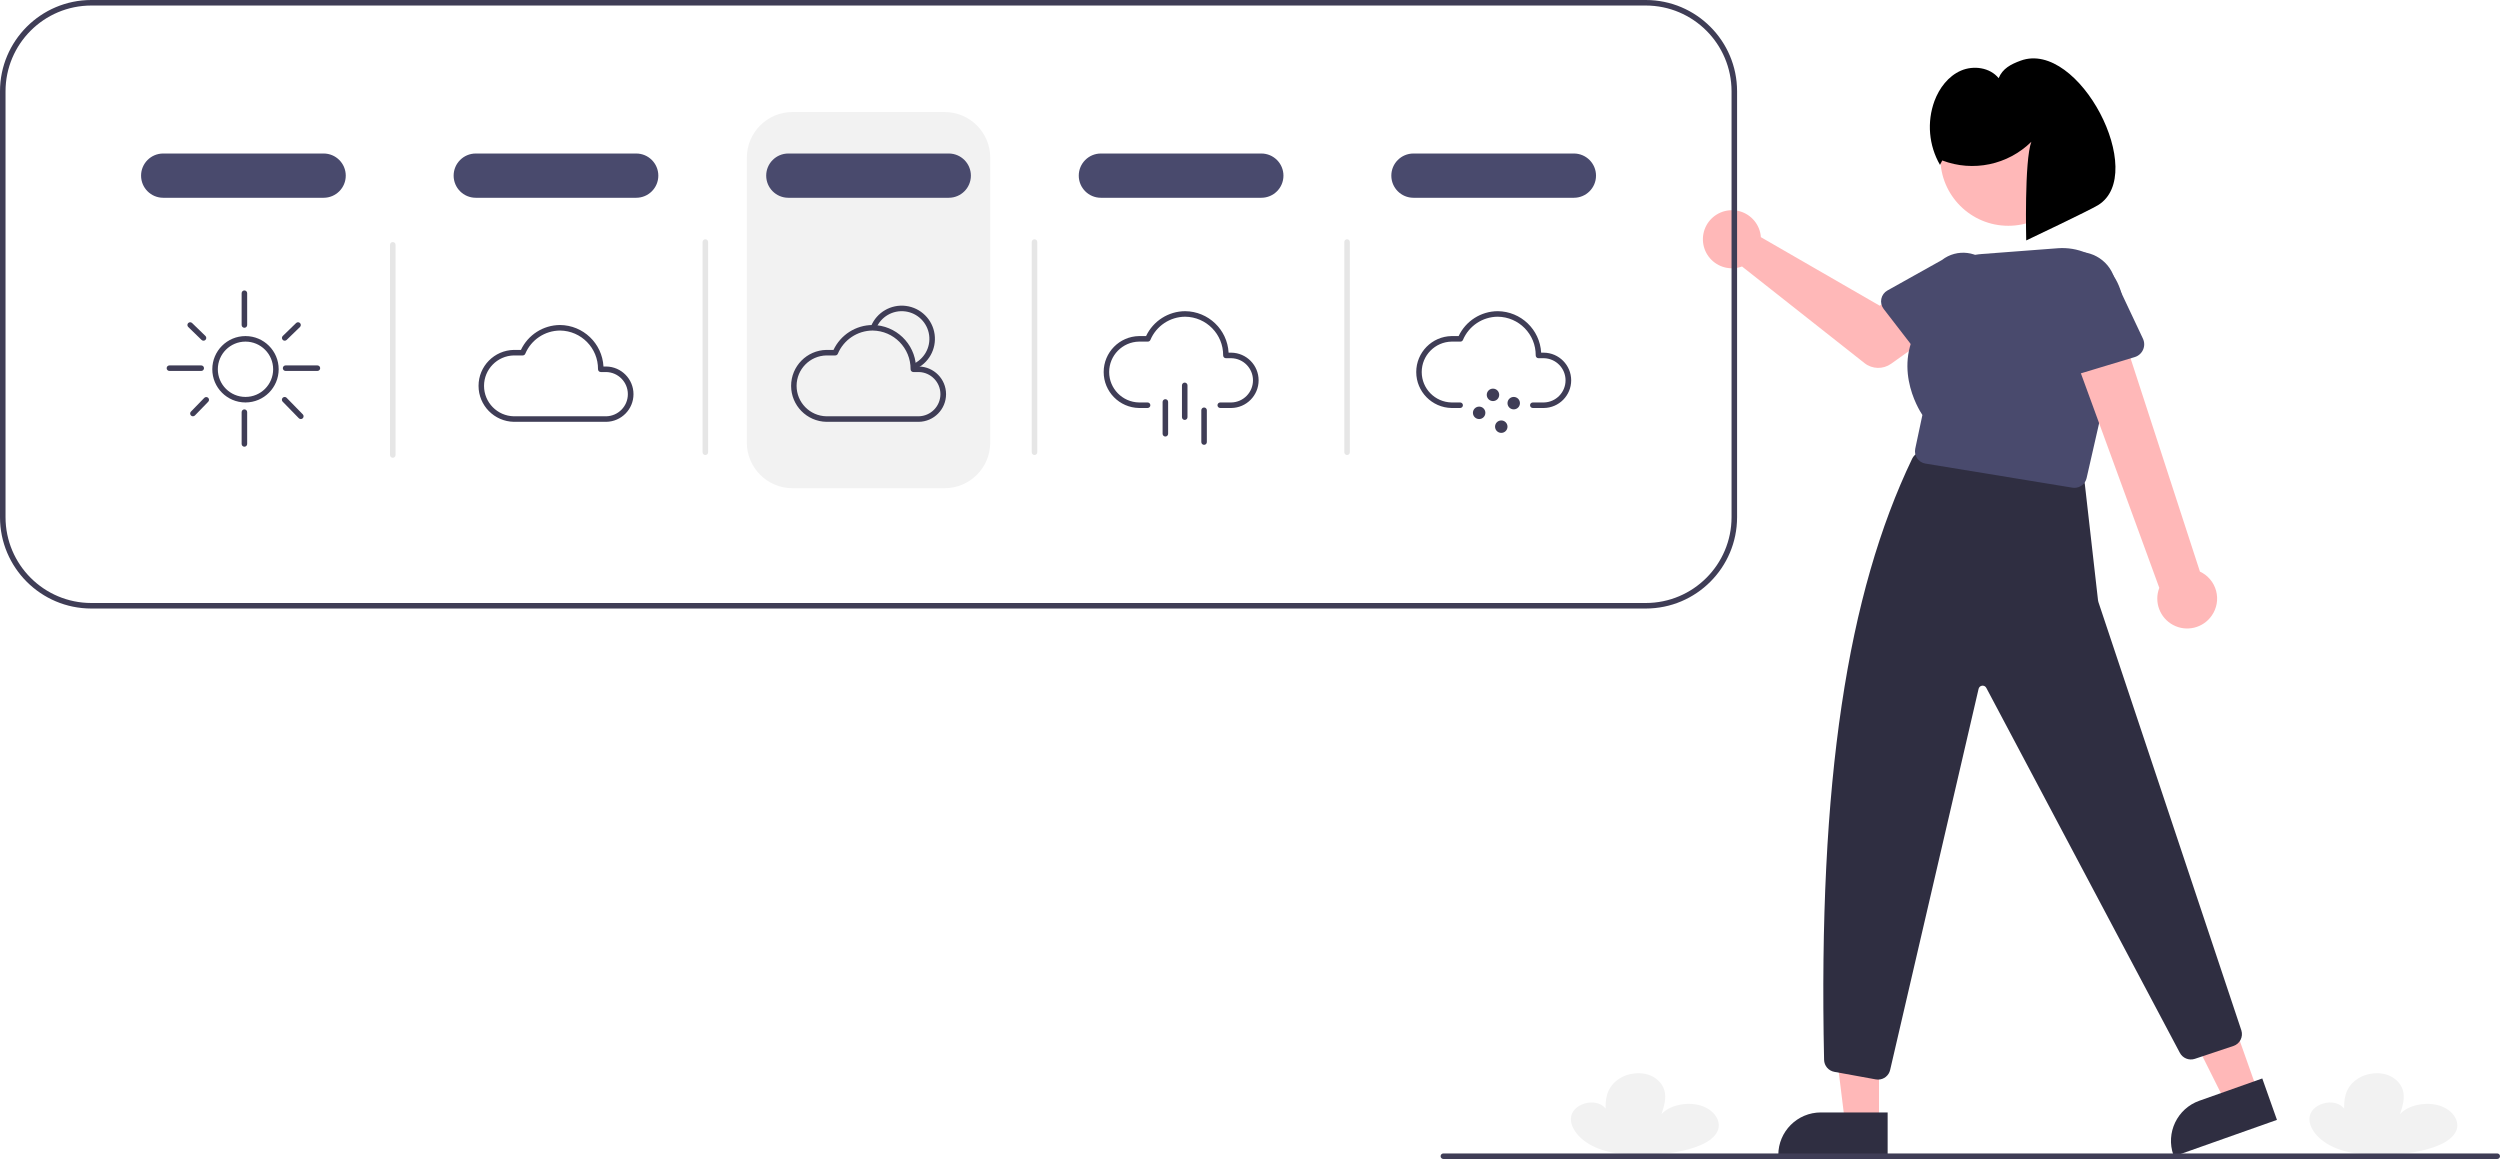
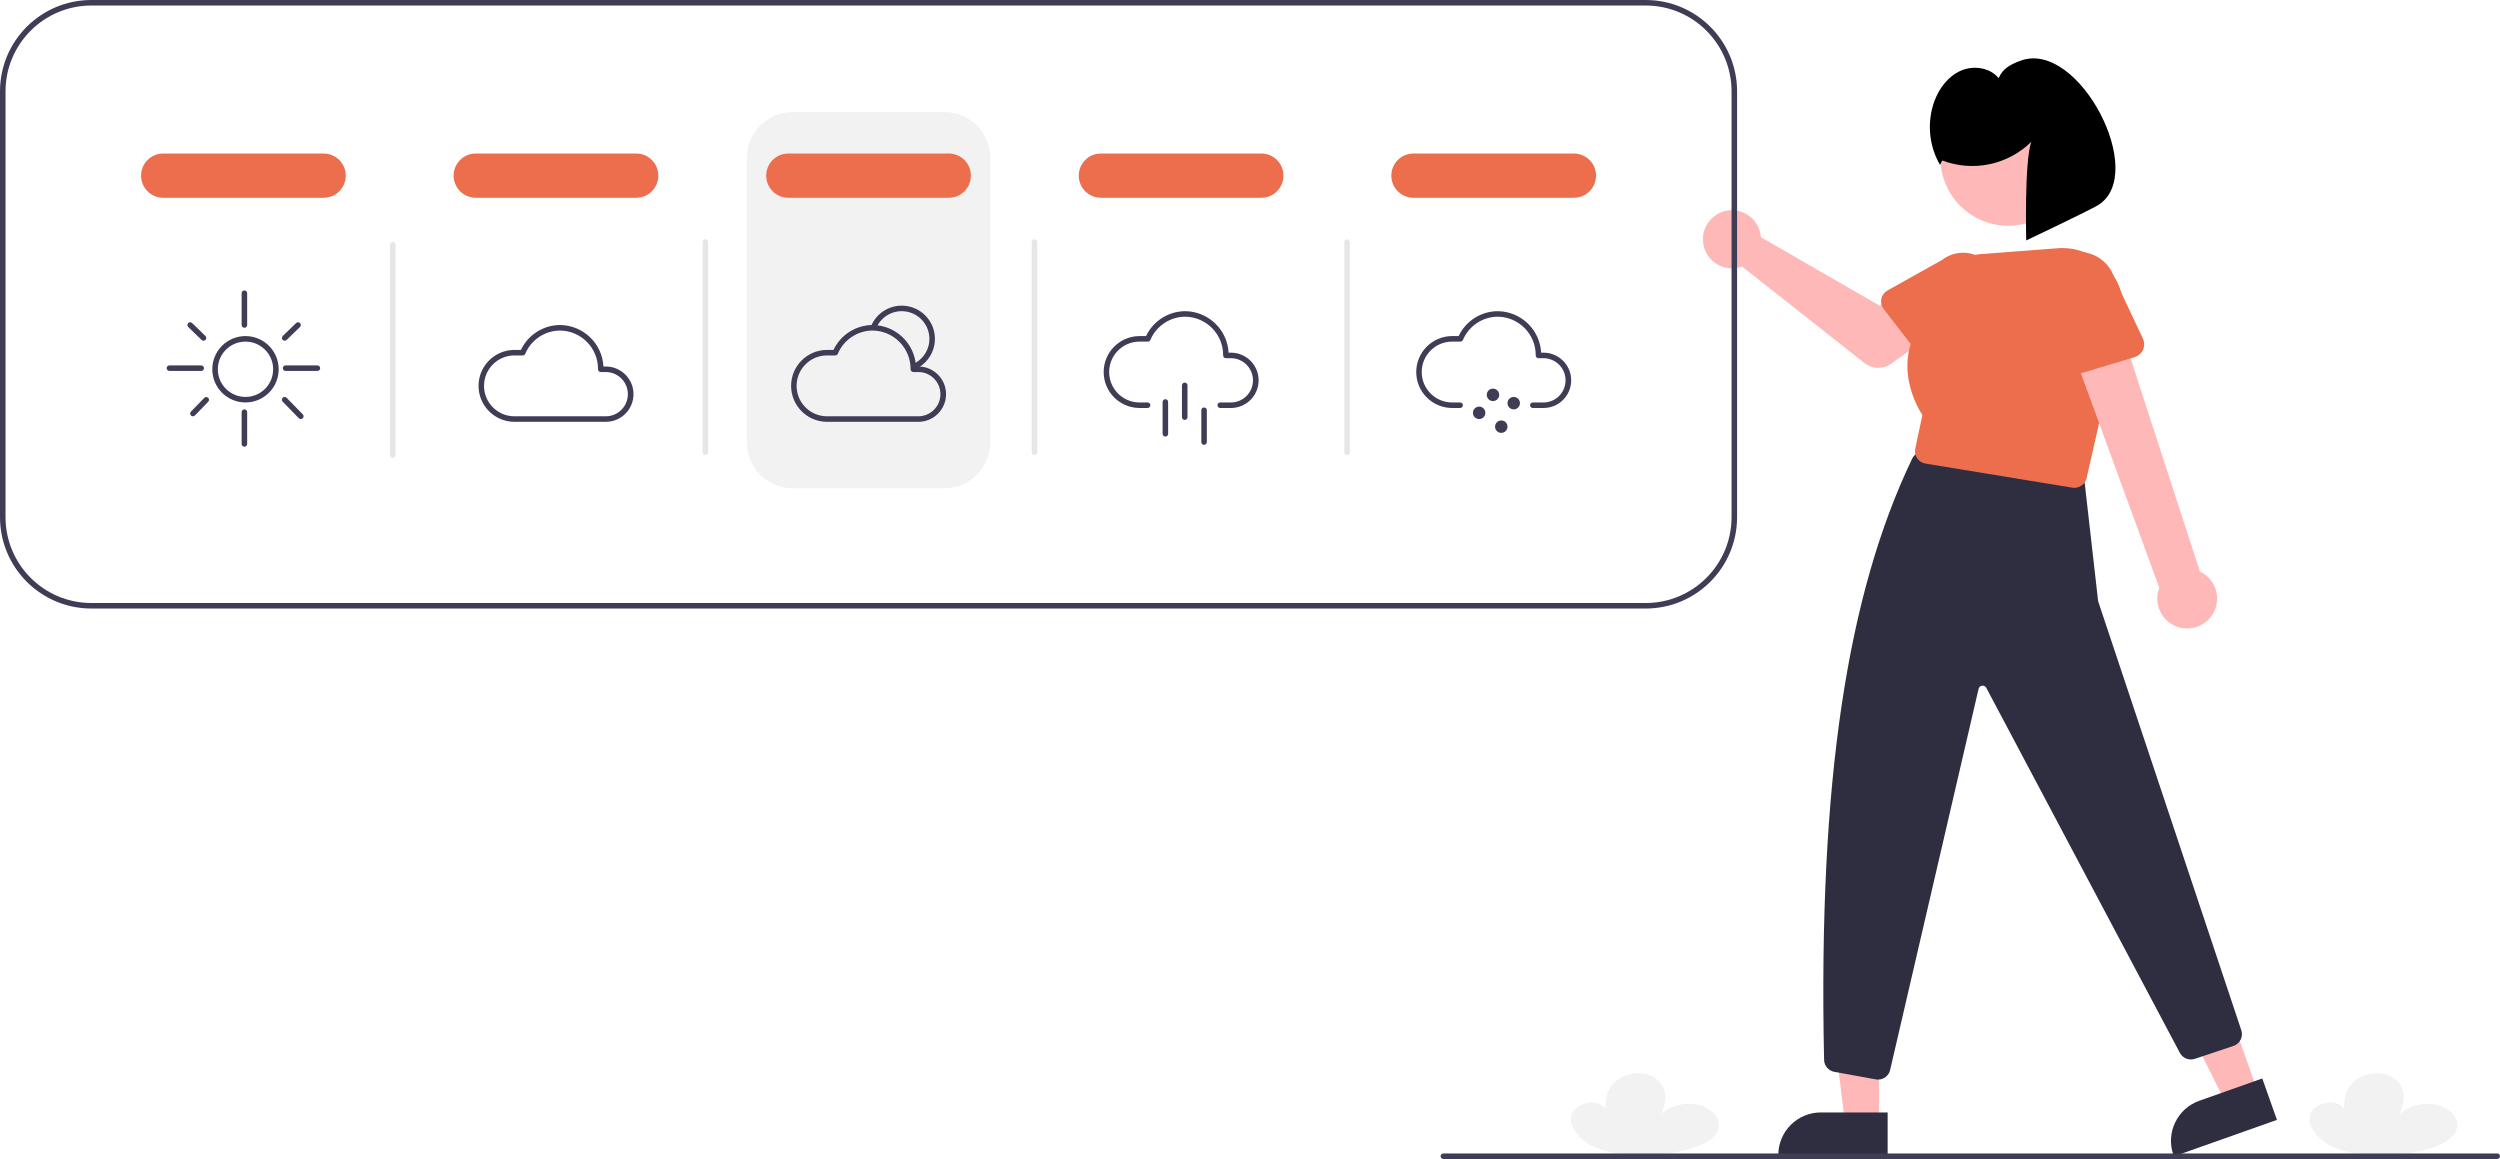
<svg xmlns="http://www.w3.org/2000/svg" data-name="Layer 1" width="903.815" height="419" viewBox="0 0 903.815 419">
  <path d="M1002.298,657.635c-7.669-.318-14.655-3.413-17.816-8.208q-.222-.337-.418-.683c-1.154-2.043-1.514-4.392-.253-6.405s4.413-3.542,7.579-3.225,5.636,2.842,4.326,4.84c-.293-4.038-.532-8.281,2.724-11.796a11.897,11.897,0,0,1,6.665-3.445c6.56-1.154,10.916,2.555,11.788,6.301.644,2.765-.246,5.577-1.131,8.311,2.728-3.226,9.218-4.662,14.187-3.138s7.727,5.794,6.029,9.337c-2,4.173-8.669,6.33-14.863,7.47C1016.002,657.935,1008.333,657.885,1002.298,657.635Z" transform="translate(-148.0925 -240.5)" fill="#f2f2f2" />
  <path d="M735.298,657.635c-7.669-.318-14.655-3.413-17.816-8.208q-.222-.337-.418-.683c-1.154-2.043-1.514-4.392-.253-6.405s4.413-3.542,7.579-3.225,5.636,2.842,4.326,4.84c-.293-4.038-.532-8.281,2.724-11.796a11.897,11.897,0,0,1,6.665-3.445c6.56-1.154,10.916,2.555,11.788,6.301.644,2.765-.246,5.577-1.131,8.311,2.728-3.226,9.218-4.662,14.187-3.138s7.727,5.794,6.029,9.337c-2,4.173-8.669,6.33-14.863,7.47C749.002,657.935,741.333,657.885,735.298,657.635Z" transform="translate(-148.0925 -240.5)" fill="#f2f2f2" />
  <path d="M489.592,417h-55a16.519,16.519,0,0,1-16.5-16.5v-103a16.519,16.519,0,0,1,16.5-16.5h55a16.519,16.519,0,0,1,16.5,16.5v103A16.519,16.519,0,0,1,489.592,417Z" transform="translate(-148.0925 -240.5)" fill="#f2f2f2" />
  <polygon points="679.306 406.177 667.047 406.177 661.214 358.889 679.308 358.89 679.306 406.177" fill="#ffb8b8" />
  <path d="M830.525,658.562l-39.531-.001v-.5a15.386,15.386,0,0,1,15.386-15.386h.001l24.144.001Z" transform="translate(-148.0925 -240.5)" fill="#2f2e41" />
  <polygon points="816.262 394.707 804.705 398.799 783.42 356.172 800.476 350.132 816.262 394.707" fill="#ffb8b8" />
  <path d="M971.269,645.365l-37.263,13.196-.167-.471a15.386,15.386,0,0,1,9.367-19.64l.001-0,22.759-8.06Z" transform="translate(-148.0925 -240.5)" fill="#2f2e41" />
  <path d="M827.057,630.8a4.613,4.613,0,0,1-.82-.074l-14.992-2.726a4.521,4.521,0,0,1-3.698-4.337c-2.179-100.914,8.535-168.729,31.843-217.336a4.473,4.473,0,0,1,4.691-2.481l53.912,7.783a4.505,4.505,0,0,1,3.828,3.947l4.754,41.903a3.546,3.546,0,0,0,.142.666l51.689,154.869a4.519,4.519,0,0,1-2.866,5.631L941.572,623.302a4.523,4.523,0,0,1-5.448-2.257L866.206,489.208a1.5,1.5,0,0,0-2.807.35L831.438,627.263A4.482,4.482,0,0,1,827.057,630.8Z" transform="translate(-148.0925 -240.5)" fill="#2f2e41" />
  <path d="M784.45,324.597a10.527,10.527,0,0,1,.239,1.64l42.957,24.782,10.441-6.011L849.219,359.581,831.769,372.018a8,8,0,0,1-9.598-.234L777.874,336.839a10.497,10.497,0,1,1,6.576-12.241Z" transform="translate(-148.0925 -240.5)" fill="#ffb8b8" />
-   <path d="M828.237,348.542a4.495,4.495,0,0,1,2.211-3.025l19.713-11.023a12.497,12.497,0,0,1,15.327,19.744l-15.717,16.321a4.5,4.5,0,0,1-6.804-.373l-13.884-17.994A4.495,4.495,0,0,1,828.237,348.542Z" transform="translate(-148.0925 -240.5)" fill="#494a6d" />
+   <path d="M828.237,348.542a4.495,4.495,0,0,1,2.211-3.025l19.713-11.023a12.497,12.497,0,0,1,15.327,19.744l-15.717,16.321a4.5,4.5,0,0,1-6.804-.373l-13.884-17.994A4.495,4.495,0,0,1,828.237,348.542Z" transform="translate(-148.0925 -240.5)" fill="#ec6e4c" />
  <circle cx="726.05" cy="57.066" r="24.561" fill="#ffb8b8" />
-   <path d="M898.059,416.868a4.5,4.5,0,0,1-.728-.06L844.177,408.095a4.5,4.5,0,0,1-3.674-5.374l2.586-12.191c-1.324-1.975-12.103-19.146,1.026-35.274a22.01,22.01,0,0,1,20.433-22.922l27.469-2.087a22.127,22.127,0,0,1,23.022,27.885l-12.593,55.237A4.51,4.51,0,0,1,898.059,416.868Z" transform="translate(-148.0925 -240.5)" fill="#494a6d" />
+   <path d="M898.059,416.868a4.5,4.5,0,0,1-.728-.06L844.177,408.095a4.5,4.5,0,0,1-3.674-5.374l2.586-12.191c-1.324-1.975-12.103-19.146,1.026-35.274a22.01,22.01,0,0,1,20.433-22.922l27.469-2.087a22.127,22.127,0,0,1,23.022,27.885l-12.593,55.237A4.51,4.51,0,0,1,898.059,416.868Z" transform="translate(-148.0925 -240.5)" fill="#ec6e4c" />
  <path d="M947.695,463.058a10.743,10.743,0,0,0-4.27-15.91L913.161,354.102l-17.538,8.322,33.113,90.599a10.801,10.801,0,0,0,18.959,10.036Z" transform="translate(-148.0925 -240.5)" fill="#ffb8b8" />
-   <path d="M919.855,369.593l-23.288,7.035a4.817,4.817,0,0,1-6.158-3.909l-3.535-23.995A13.377,13.377,0,0,1,912.507,341.063l10.312,21.866a4.817,4.817,0,0,1-2.964,6.664Z" transform="translate(-148.0925 -240.5)" fill="#494a6d" />
+   <path d="M919.855,369.593l-23.288,7.035a4.817,4.817,0,0,1-6.158-3.909l-3.535-23.995A13.377,13.377,0,0,1,912.507,341.063l10.312,21.866a4.817,4.817,0,0,1-2.964,6.664Z" transform="translate(-148.0925 -240.5)" fill="#ec6e4c" />
  <path d="M850.268,298.514a30.443,30.443,0,0,0,32.211-6.764c-2.576,6.806-1.856,35.674-1.856,35.674s22.847-10.847,25.946-12.744c18.307-11.204-6.942-59.943-27.946-52.256-3.558,1.302-6.529,2.834-7.968,6.338-3.136-3.869-9.073-4.708-13.64-2.721s-7.813,6.293-9.559,10.958a27.407,27.407,0,0,0,1.993,23.113Z" transform="translate(-148.0925 -240.5)" />
  <path d="M743.093,240.5h-562a33.032,33.032,0,0,0-33,33v154a33.032,33.032,0,0,0,33,33h562a33.032,33.032,0,0,0,33-33v-154A33.032,33.032,0,0,0,743.093,240.5Zm31,187a31.04,31.04,0,0,1-31,31h-562a31.04,31.04,0,0,1-31-31v-154a31.04,31.04,0,0,1,31-31h562a31.04,31.04,0,0,1,31,31Z" transform="translate(-148.0925 -240.5)" fill="#3f3d56" />
  <path d="M236.843,386a12,12,0,1,1,12-12A12.014,12.014,0,0,1,236.843,386Zm0-22a10,10,0,1,0,10,10A10.011,10.011,0,0,0,236.843,364Z" transform="translate(-148.0925 -240.5)" fill="#3f3d56" />
  <path d="M236.449,359a1,1,0,0,1-1-1V346.5a1,1,0,0,1,2,0V358A1,1,0,0,1,236.449,359Z" transform="translate(-148.0925 -240.5)" fill="#3f3d56" />
  <path d="M220.843,374.606h-11.5a1,1,0,0,1,0-2h11.5a1,1,0,1,1,0,2Z" transform="translate(-148.0925 -240.5)" fill="#3f3d56" />
  <path d="M262.843,374.606h-11.5a1,1,0,0,1,0-2h11.5a1,1,0,0,1,0,2Z" transform="translate(-148.0925 -240.5)" fill="#3f3d56" />
  <path d="M251.027,363.672a1,1,0,0,1-.696-1.718l4.816-4.672a1,1,0,0,1,1.393,1.436l-4.816,4.672A.996.996,0,0,1,251.027,363.672Z" transform="translate(-148.0925 -240.5)" fill="#3f3d56" />
  <path d="M221.658,363.672a.997.997,0,0,1-.696-.282l-4.816-4.672a1,1,0,1,1,1.393-1.436l4.816,4.672a1,1,0,0,1-.696,1.718Z" transform="translate(-148.0925 -240.5)" fill="#3f3d56" />
  <path d="M217.843,391a1,1,0,0,1-.718-1.697l4.816-4.959a1,1,0,0,1,1.435,1.394l-4.816,4.959A.999.999,0,0,1,217.843,391Z" transform="translate(-148.0925 -240.5)" fill="#3f3d56" />
  <path d="M256.843,392a.995.995,0,0,1-.716-.302l-5.816-5.959a1.0 1,0,1,1,1.431-1.396l5.816,5.959A1.0 1,0,0,1,256.843,392Z" transform="translate(-148.0925 -240.5)" fill="#3f3d56" />
  <path d="M236.449,402a1,1,0,0,1-1-1V389.5a1,1,0,0,1,2,0V401A1,1,0,0,1,236.449,402Z" transform="translate(-148.0925 -240.5)" fill="#3f3d56" />
  <path d="M367.256,393H333.874a13.002,13.002,0,0,1,0-26h2.553a15.707,15.707,0,0,1,14.138-9,15.866,15.866,0,0,1,15.697,15h.994a10.001,10.001,0,0,1,0,20Zm-33.382-24a11.002,11.002,0,0,0,0,22h33.382a8.002,8.002,0,0,0,0-16h-1.964a1,1,0,0,1-1-1,13.881,13.881,0,0,0-13.727-14,13.725,13.725,0,0,0-12.575,8.395,1,1,0,0,1-.919.605Z" transform="translate(-148.0925 -240.5)" fill="#3f3d56" />
  <path d="M478.764,374.057l-.779-1.842A10.002,10.002,0,1,0,464.844,359.188l-1.849-.763a12.002,12.002,0,1,1,15.768,15.631Z" transform="translate(-148.0925 -240.5)" fill="#3f3d56" />
  <path d="M480.256,393H446.874a13.002,13.002,0,0,1,0-26h2.553a15.707,15.707,0,0,1,14.138-9,15.866,15.866,0,0,1,15.697,15h.994a10.001,10.001,0,0,1,0,20Zm-33.382-24a11.002,11.002,0,0,0,0,22h33.382a8.002,8.002,0,0,0,0-16h-1.964a1,1,0,0,1-1-1,13.881,13.881,0,0,0-13.727-14,13.725,13.725,0,0,0-12.575,8.395,1,1,0,0,1-.919.605Z" transform="translate(-148.0925 -240.5)" fill="#3f3d56" />
  <path d="M593.256,388h-4.014a1,1,0,0,1,0-2h4.014a8.002,8.002,0,0,0,0-16h-1.964a1,1,0,0,1-1-1,13.881,13.881,0,0,0-13.727-14,13.725,13.725,0,0,0-12.575,8.395,1,1,0,0,1-.919.605h-3.197a11.002,11.002,0,0,0,0,22h3.1a1,1,0,0,1,0,2h-3.1a13.002,13.002,0,0,1,0-26h2.553a15.707,15.707,0,0,1,14.138-9,15.866,15.866,0,0,1,15.697,15h.994a10.001,10.001,0,0,1,0,20Z" transform="translate(-148.0925 -240.5)" fill="#3f3d56" />
  <path d="M576.4,392.317a1,1,0,0,1-1-1v-11.5a1,1,0,1,1,2,0v11.5A1,1,0,0,1,576.4,392.317Z" transform="translate(-148.0925 -240.5)" fill="#3f3d56" />
  <path d="M569.4,398.317a1,1,0,0,1-1-1v-11.5a1,1,0,1,1,2,0v11.5A1,1,0,0,1,569.4,398.317Z" transform="translate(-148.0925 -240.5)" fill="#3f3d56" />
  <path d="M583.4,401.317a1,1,0,0,1-1-1v-11.5a1,1,0,1,1,2,0v11.5A1,1,0,0,1,583.4,401.317Z" transform="translate(-148.0925 -240.5)" fill="#3f3d56" />
  <path d="M706.256,388h-4.014a1,1,0,0,1,0-2h4.014a8.002,8.002,0,0,0,0-16h-1.964a1,1,0,0,1-1-1,13.881,13.881,0,0,0-13.727-14,13.725,13.725,0,0,0-12.575,8.395,1,1,0,0,1-.919.605h-3.197a11.002,11.002,0,0,0,0,22h3.1a1,1,0,1,1,0,2h-3.1a13.002,13.002,0,0,1,0-26h2.553a15.707,15.707,0,0,1,14.138-9,15.866,15.866,0,0,1,15.697,15h.994a10.001,10.001,0,0,1,0,20Z" transform="translate(-148.0925 -240.5)" fill="#3f3d56" />
  <circle cx="539.75" cy="142.75" r="2.25" fill="#3f3d56" />
  <circle cx="547.25" cy="145.75" r="2.25" fill="#3f3d56" />
  <circle cx="534.75" cy="149.25" r="2.25" fill="#3f3d56" />
  <circle cx="542.75" cy="154.25" r="2.25" fill="#3f3d56" />
-   <path d="M265.093,312h-58a8,8,0,0,1,0-16h58a8,8,0,0,1,0,16Z" transform="translate(-148.0925 -240.5)" fill="#494a6d" />
-   <path d="M378.093,312h-58a8,8,0,1,1,0-16h58a8,8,0,0,1,0,16Z" transform="translate(-148.0925 -240.5)" fill="#494a6d" />
-   <path d="M491.093,312h-58a8,8,0,1,1,0-16h58a8,8,0,0,1,0,16Z" transform="translate(-148.0925 -240.5)" fill="#494a6d" />
-   <path d="M604.093,312h-58a8,8,0,0,1,0-16h58a8,8,0,0,1,0,16Z" transform="translate(-148.0925 -240.5)" fill="#494a6d" />
-   <path d="M717.093,312h-58a8,8,0,0,1,0-16h58a8,8,0,0,1,0,16Z" transform="translate(-148.0925 -240.5)" fill="#494a6d" />
+   <path d="M265.093,312h-58a8,8,0,0,1,0-16h58a8,8,0,0,1,0,16Z" transform="translate(-148.0925 -240.5)" fill="#ec6e4c" />
+   <path d="M378.093,312h-58a8,8,0,1,1,0-16h58a8,8,0,0,1,0,16Z" transform="translate(-148.0925 -240.5)" fill="#ec6e4c" />
+   <path d="M491.093,312h-58a8,8,0,1,1,0-16h58a8,8,0,0,1,0,16Z" transform="translate(-148.0925 -240.5)" fill="#ec6e4c" />
+   <path d="M604.093,312h-58a8,8,0,0,1,0-16h58a8,8,0,0,1,0,16Z" transform="translate(-148.0925 -240.5)" fill="#ec6e4c" />
+   <path d="M717.093,312h-58a8,8,0,0,1,0-16h58a8,8,0,0,1,0,16Z" transform="translate(-148.0925 -240.5)" fill="#ec6e4c" />
  <path d="M290.093,406a1,1,0,0,1-1-1V329a1,1,0,0,1,2,0v76A1,1,0,0,1,290.093,406Z" transform="translate(-148.0925 -240.5)" fill="#e6e6e6" />
  <path d="M403.093,405a1,1,0,0,1-1-1V328a1,1,0,0,1,2,0v76A1,1,0,0,1,403.093,405Z" transform="translate(-148.0925 -240.5)" fill="#e6e6e6" />
  <path d="M522.093,405a1,1,0,0,1-1-1V328a1,1,0,0,1,2,0v76A1,1,0,0,1,522.093,405Z" transform="translate(-148.0925 -240.5)" fill="#e6e6e6" />
  <path d="M635.093,405a1,1,0,0,1-1-1V328a1,1,0,0,1,2,0v76A1,1,0,0,1,635.093,405Z" transform="translate(-148.0925 -240.5)" fill="#e6e6e6" />
  <path d="M1050.907,659.5h-381a1,1,0,1,1,0-2h381a1,1,0,0,1,0,2Z" transform="translate(-148.0925 -240.5)" fill="#3f3d56" />
</svg>
